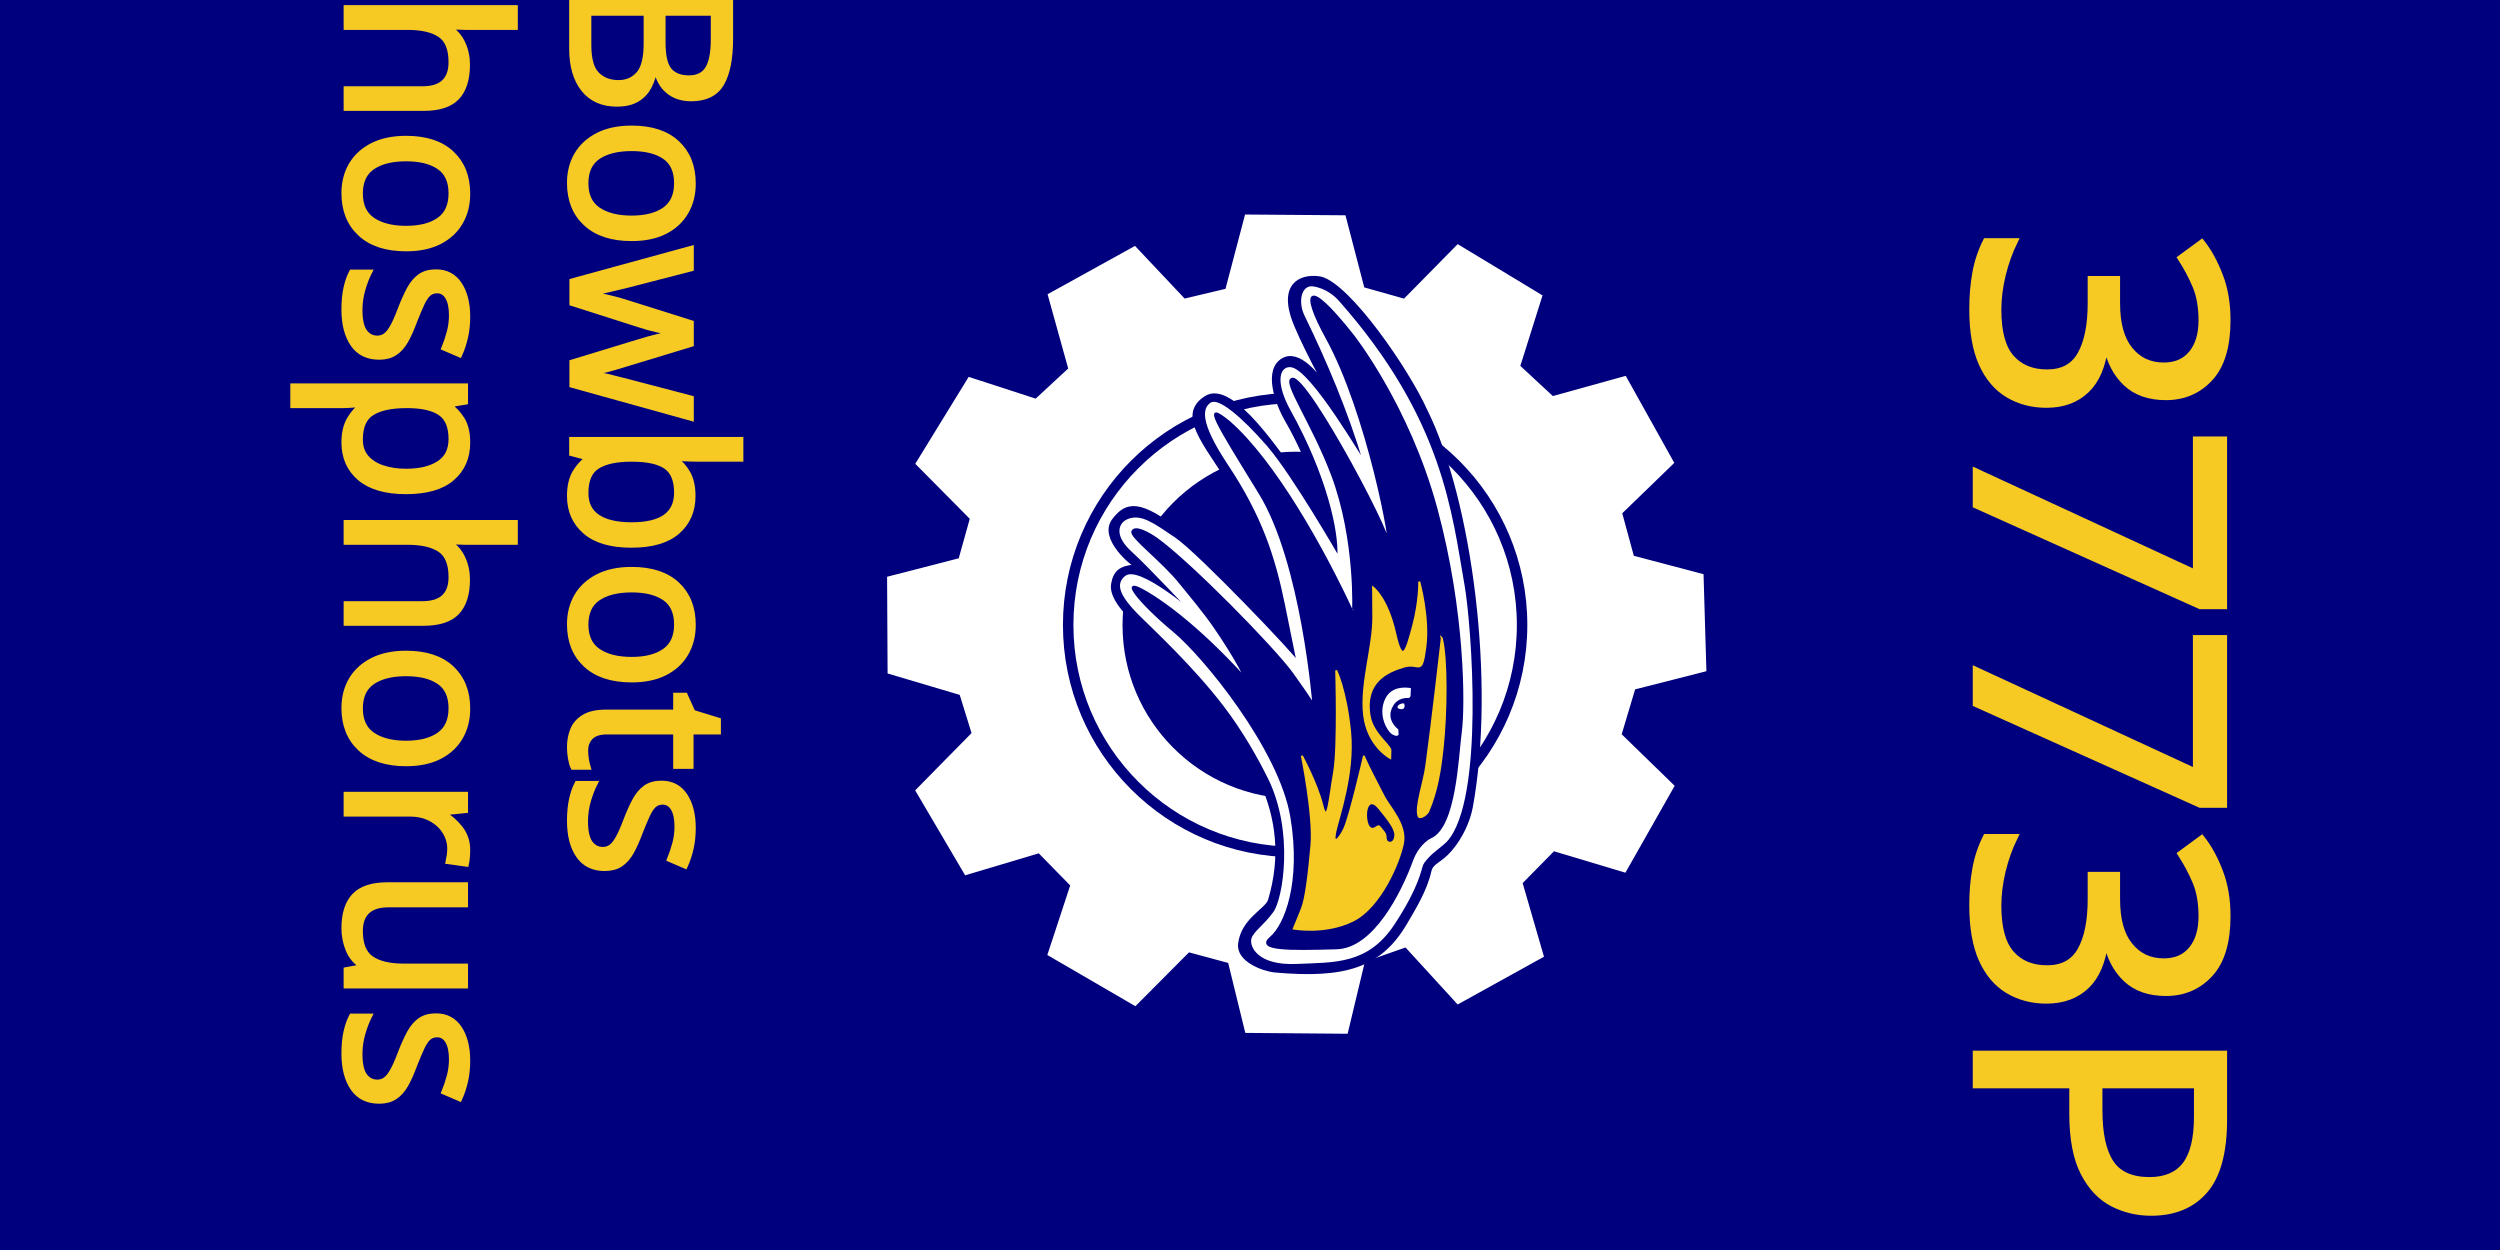
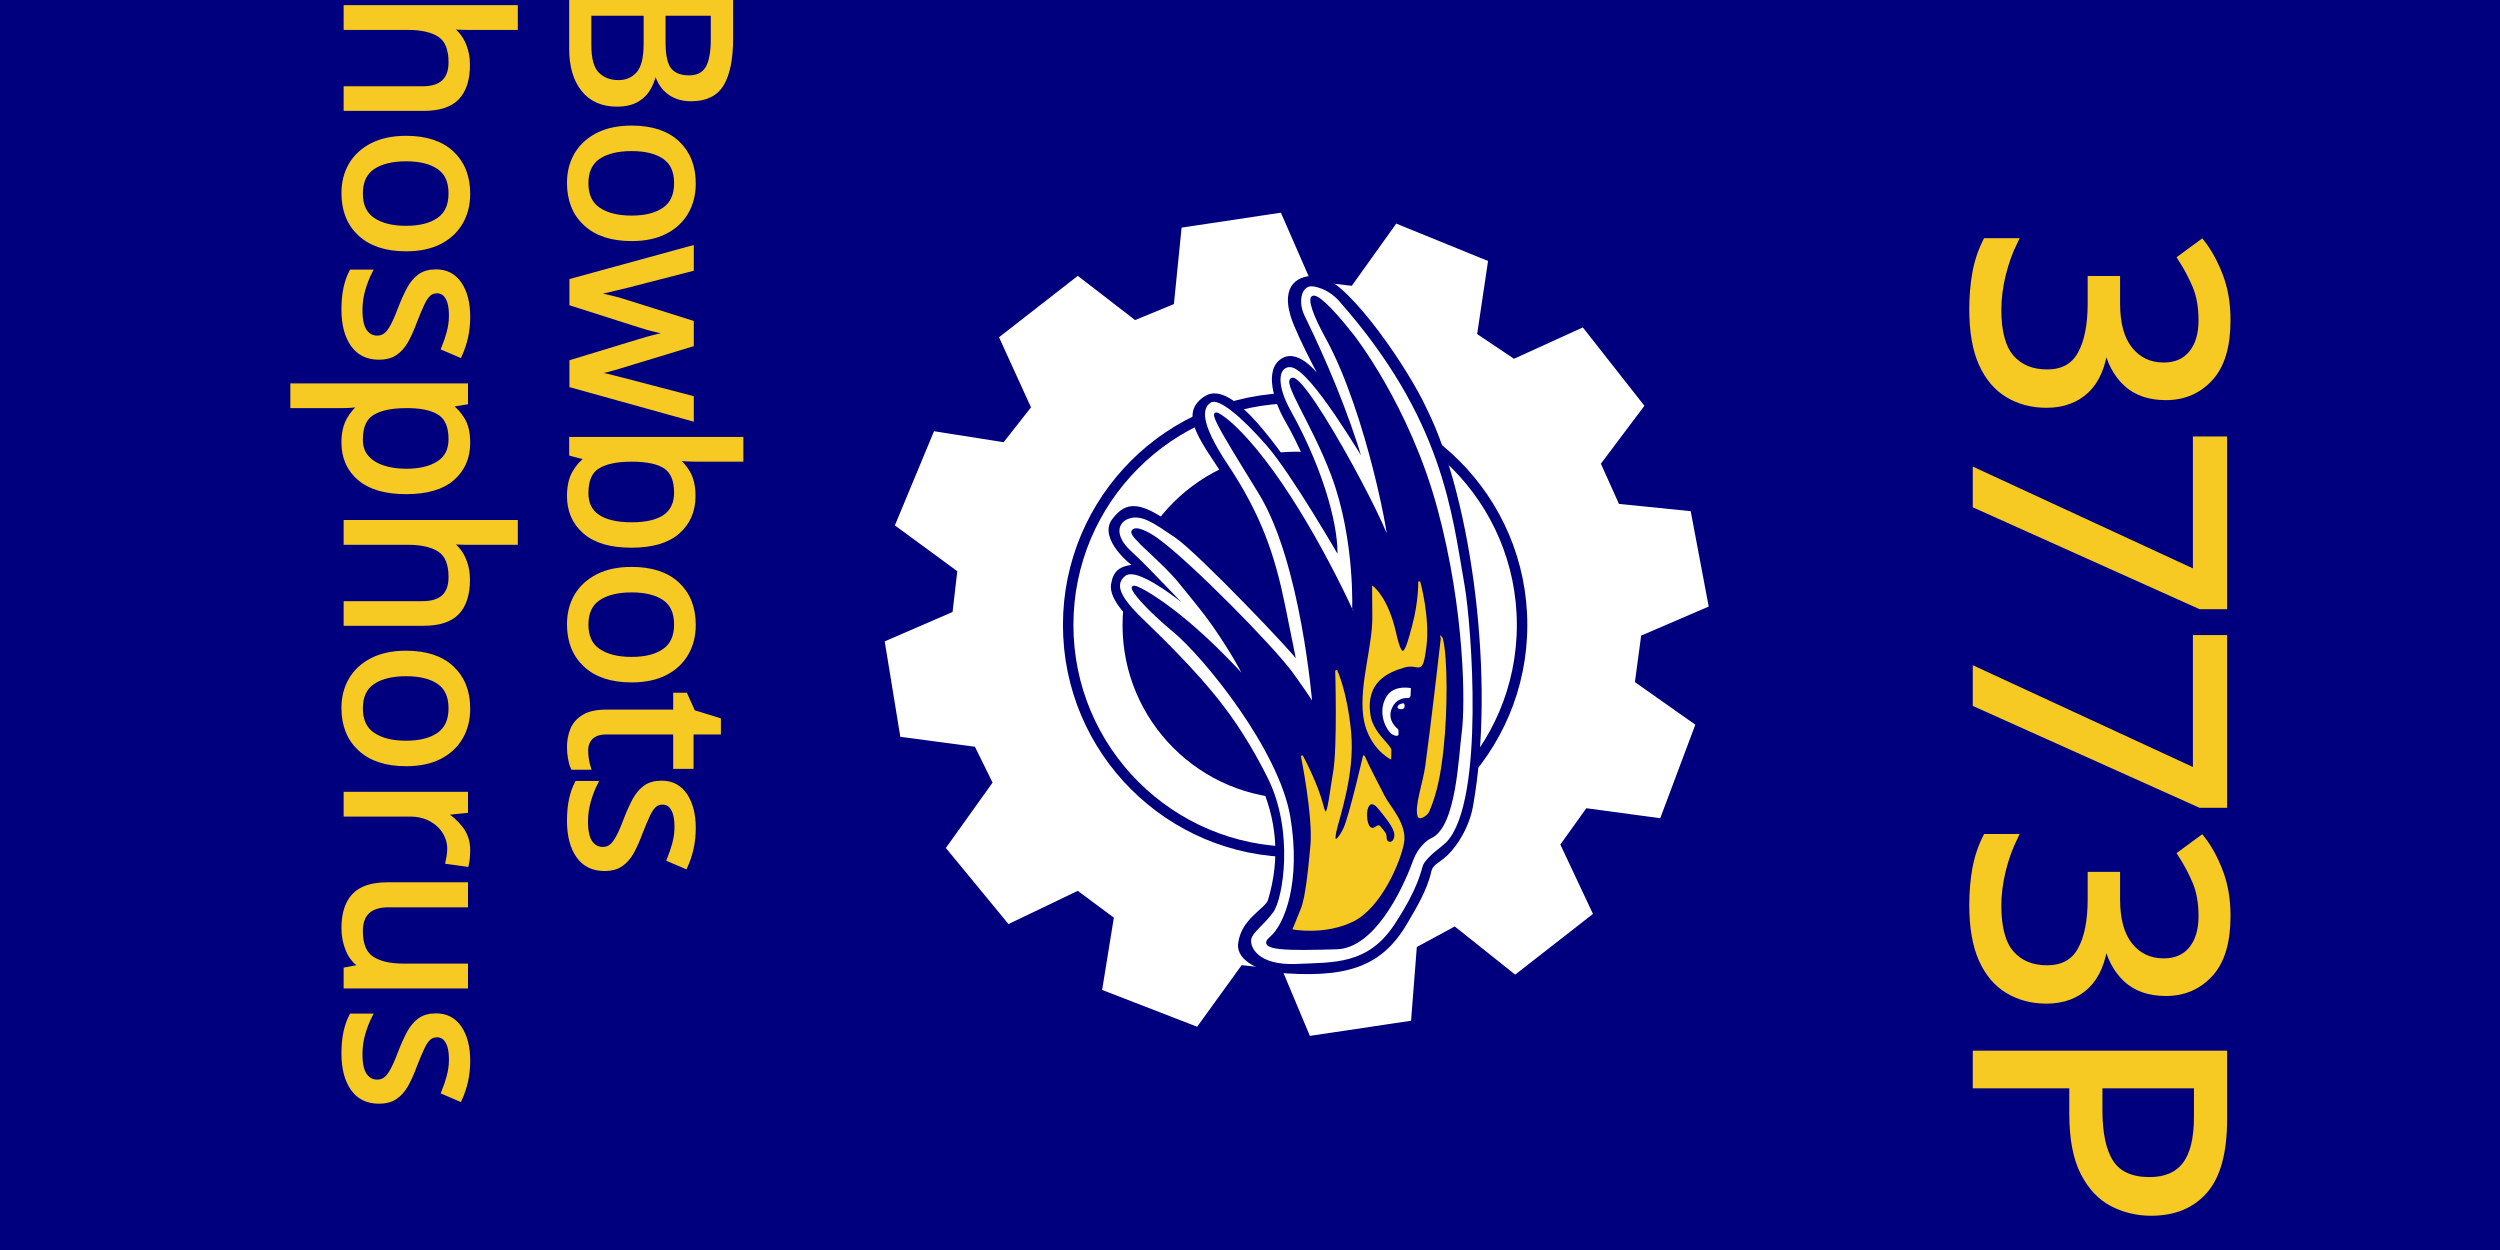
<svg xmlns="http://www.w3.org/2000/svg" version="1.1" id="svg2" width="480" height="240" viewBox="0 0 480 240">
  <defs id="defs6" />
  <g id="g8" transform="translate(2.558833,-0.04584074)">
    <rect style="vector-effect:non-scaling-stroke;fill:#00007e;fill-opacity:1;stroke:#00007e;stroke-width:0.003;stroke-opacity:1;-inkscape-stroke:hairline" id="rect18011" width="240" height="480" x="0.046" y="-477.441" transform="rotate(90)" />
    <text xml:space="preserve" style="font-style:normal;font-variant:normal;font-weight:normal;font-stretch:normal;font-size:66.667px;line-height:1.25;font-family:Dyuthi;-inkscape-font-specification:Dyuthi;fill:#f6ca23;fill-opacity:1;stroke:#f6ca23;stroke-width:1.223;stroke-opacity:1" x="43.386" y="-376.823" id="text27376" transform="rotate(90)">
      <tspan id="tspan27374" x="43.386" y="-376.823" style="font-style:normal;font-variant:normal;font-weight:normal;font-stretch:normal;font-size:66.667px;font-family:'Codename Coder Free 4F';-inkscape-font-specification:'Codename Coder Free 4F';fill:#f6ca23;fill-opacity:1;stroke:#f6ca23;stroke-width:1.223;stroke-opacity:1">3773P</tspan>
    </text>
    <text xml:space="preserve" style="font-style:normal;font-variant:normal;font-weight:normal;font-stretch:normal;font-size:42.667px;line-height:1;font-family:Dyuthi;-inkscape-font-specification:Dyuthi;text-align:center;text-anchor:middle;fill:#f6ca23;fill-opacity:1;stroke:#f6ca23;stroke-width:1.005;stroke-opacity:1" x="120.473" y="-107.226" id="text27376-3" transform="rotate(90)">
      <tspan id="tspan27374-6" x="120.473" y="-107.226" style="font-style:normal;font-variant:normal;font-weight:normal;font-stretch:normal;font-size:42.667px;font-family:'Codename Coder Free 4F';-inkscape-font-specification:'Codename Coder Free 4F';text-align:center;text-anchor:middle;fill:#f6ca23;fill-opacity:1;stroke:#f6ca23;stroke-width:1.005;stroke-opacity:1">Bowbots</tspan>
      <tspan x="120.473" y="-63.923" style="font-style:normal;font-variant:normal;font-weight:normal;font-stretch:normal;font-size:42.667px;font-family:'Codename Coder Free 4F';-inkscape-font-specification:'Codename Coder Free 4F';text-align:center;text-anchor:middle;fill:#f6ca23;fill-opacity:1;stroke:#f6ca23;stroke-width:1.005;stroke-opacity:1" id="tspan408">Phosphorus</tspan>
    </text>
    <g id="g440" transform="rotate(90,233.0915,236.3292)">
-       <path style="fill:#ffffff;stroke:#ffffff;stroke-width:0.572px;stroke-linecap:butt;stroke-linejoin:miter;stroke-opacity:1" d="m 95.269,160.828 8.483,-2.308 3.525,-13.34 18.182,-0.537 3.47,13.619 8.945,2.677 9.861,-10.139 16.29,9.236 -4.096,13.663 6.351,6.254 14.075,-4.081 8.954,16.175 -10.921,9.995 2.866,8.127 13.748,3.291 -0.162,19.199 -13.381,3.273 -2.117,7.844 10.299,10.252 -9.603,16.522 -13.301,-4.375 -6.415,6.286 4.21,14.08 -15.932,9.368 -10.959,-10.789 -7.644,2.367 -4.096,13.79 -18.134,0.093 -3.529,-13.698 -7.902,-2.207 -10.521,10.421 -16.306,-10.018 4.161,-12.807 -6.018,-6.495 -14.207,3.943 -9.064,-16.395 10.067,-9.491 -1.945,-8.172 -14.219,-3.743 0.145,-18.837 13.792,-3.594 2.242,-7.959 -10.421,-10.261 9.613,-15.903 13.489,4.248 6.023,-6.489 -3.859,-13.936 16.32,-9.105 z" id="path21529" />
+       <path style="fill:#ffffff;stroke:#ffffff;stroke-width:0.572px;stroke-linecap:butt;stroke-linejoin:miter;stroke-opacity:1" d="m 85.805,164.941 8.018,-3.607 1.394,-13.727 17.874,-3.375 5.558,12.908 9.253,1.244 8.153,-11.557 17.534,6.574 -1.908,14.136 7.251,5.184 13.264,-6.233 11.374,14.575 -9.223,11.58 4.102,7.579 14.093,1.1 2.843,18.988 -12.705,5.326 -0.863,8.079 11.776,8.515 -6.9,17.821 -13.822,-2.241 -5.353,7.212 6.36,13.249 -14.271,11.745 -12.512,-8.942 -7.18,3.534 -1.888,14.261 -17.897,2.929 -5.629,-12.977 -8.15,-0.944 -8.762,11.938 -17.672,-7.344 2.107,-13.3 -6.96,-5.474 -13.415,6.117 -11.517,-14.775 8.459,-10.949 -3.2,-7.767 -14.629,-1.472 -2.803,-18.628 13.06,-5.707 0.969,-8.212 -11.898,-8.504 7.007,-17.211 13.988,2.086 4.934,-7.352 -5.991,-13.161 14.695,-11.546 z" id="path21529" />
      <circle style="fill:none;stroke:#00007e;stroke-width:2.011;stroke-miterlimit:4;stroke-dasharray:none;stroke-opacity:1" id="path22034" cx="116.808" cy="223.314" r="43.575" />
      <circle style="vector-effect:non-scaling-stroke;fill:#00007e;fill-opacity:1;stroke:#00007e;stroke-width:0.002;stroke-opacity:1;-inkscape-stroke:hairline" id="path21555" cx="116.845" cy="223.142" r="33.311" />
      <g id="g6181" transform="matrix(0.3777033,0,0,0.3777033,-1.300908,104.8384)">
        <path style="fill:#00007e;fill-opacity:1;stroke:#00007e;stroke-width:1px;stroke-linecap:butt;stroke-linejoin:miter;stroke-opacity:1" d="m 203.49,246.99 c 45.915,-22.758 138.229,-34.772 201.772,-23.14 7.118,1.303 15.501,5.14 21.828,10.567 6.327,5.426 6.323,9.517 10.782,10.509 9.544,2.122 18.95,7.888 26.571,12.372 21.978,12.931 27.658,30.921 24.369,67.013 -0.623,5.422 -5.219,18.938 -14.137,17.848 -12.322,-1.505 -17.167,-13.317 -21.919,-15.147 -45.51,-13.625 -77.783,12.028 -107.067,35.634 -10.842,8.739 -20.122,18.007 -29.486,27.717 -5.872,6.089 -16.143,17.73 -24.252,16.373 -6.424,-1.074 -8.803,-4.117 -9.493,-11.322 0.451,0.249 -13.519,18.12 -23.203,10.876 -9.158,-6.851 -9.812,-13.986 5.723,-33.83 17.434,-22.269 51.043,-50.99 51.043,-50.99 0,0 -41.558,6.263 -67.041,20.647 -25.264,14.261 -42.126,33.106 -52.224,17.105 -8.864,-14.045 30.413,-38.879 44.669,-49.539 14.257,-10.66 17.024,-10.768 17.024,-10.768 0,0 -24.099,4.616 -49.789,19.49 -9.132,5.287 -25.798,10.926 -31.142,1.591 -4.911,-8.579 9.228,-18.729 10.667,-19.693 1.482,-0.994 7.337,-4.156 7.337,-4.156 0,0 -28.995,16 -39.897,19.318 -17.796,5.415 -21.202,-6.304 -19.502,-15.075 4.127,-14.699 46.363,-43.843 67.368,-53.402 z" id="path860" />
        <g id="g846" transform="translate(0.09741646,-0.4563861)">
          <path style="fill:#ffffff;stroke:#ffffff;stroke-width:1px;stroke-linecap:butt;stroke-linejoin:miter;stroke-opacity:1" d="m 331.57,312.862 c -1.676,0 -55.202,50.953 -63.011,62.545 -7.383,10.96 -11.999,17.078 -9.338,23.642 1.796,4.431 7.75,6.648 15.654,-2.067 7.904,-8.715 31.32,-30.564 31.32,-30.564 -0.072,-0.16 -23.344,27.269 -18.131,33.789 3.555,4.447 8.821,3.38 19.622,-7.481 7.188,-7.228 25.527,-26.996 45.288,-42.203 13.614,-10.476 27.727,-18.215 37.299,-22.97 27.214,-13.52 61.626,-7.729 68.476,-2.788 6.795,4.902 10.169,10.389 13.618,11.16 3.448,0.771 12.875,-2.934 12.035,-22.414 -0.836,-19.408 0.362,-36.204 -19.949,-49.522 -19.339,-12.681 -27.416,-13.333 -30.241,-14.534 -1.285,-0.596 -3.453,-2.413 -5.52,-4.664 -1.589,-1.731 -4.34,-5.48 -6.179,-7.326 -20.736,-19.295 -110.057,-12.497 -130.06,-8.964 -36.651,6.472 -84.336,10.655 -144.409,63.842 -1.746,1.546 -6.211,6.212 -7.089,12.891 -0.668,5.084 7.198,7.082 14.264,3.633 23.607,-11.524 48.615,-21.993 74.293,-29.743 1.315,-0.182 -47.133,27.591 -47.493,37.54 -0.198,5.456 8.411,6.496 21.223,-0.629 32.964,-18.333 61.596,-24.675 74.892,-23.872 0,0 -41.598,23.94 -56.291,36.705 -14.693,12.765 -24.259,24.413 -21.82,27.991 2.359,3.459 8.639,5.789 30.701,-8.874 26.057,-17.317 46.43,-24.06 71.724,-29.231 10.263,-2.098 29.121,-5.891 29.121,-5.891 z" id="path2305" />
          <path style="fill:#00007e;fill-opacity:1;stroke:#00007e;stroke-width:1px;stroke-linecap:butt;stroke-linejoin:miter;stroke-opacity:1" d="m 165.462,284.68 c 0,0 35.69,-28.193 87.952,-42.359 52.262,-14.166 100.461,-14.133 113.253,-12.439 12.792,1.694 48.443,2.771 53.934,15.391 1.009,2.318 4.93,6.928 11.362,9.281 17.037,6.232 44.439,20.241 44.984,38.394 0.746,24.848 0.789,41.048 -5.499,33.589 -6.288,-7.459 -28.112,-16.077 -61.464,-10.438 -34.172,5.778 -81.46,44.139 -94.527,60.01 -13.187,16.017 -31.669,32.054 -16.8,9.267 14.869,-22.787 40.256,-45.151 40.256,-45.151 0.002,-0.877 -12.56,6.087 -25.527,15.072 -8.242,5.71 -16.758,13.001 -21.96,17.157 -11.765,9.399 -23.659,25.76 -26.448,24.409 -2.877,-1.393 0.874,-8.326 3.778,-12.39 11.822,-16.545 55.529,-59.554 68.711,-68.999 13.182,-9.445 15.586,-10.631 15.586,-10.631 0,0 -72.239,5.688 -107.429,27.321 -35.476,21.808 -48.041,29.864 -36.281,15.481 20.311,-23.189 64.832,-48.042 97.001,-62.923 0.321,-0.107 -36.874,-1.814 -69.808,10.543 -26.911,10.097 -48.227,25.608 -49.118,20.269 -1.309,-7.844 88.604,-55.545 85.877,-48.905 1.22,-2.307 -68.649,10.553 -106.883,31.646 -22.508,12.417 -32.025,10.916 -0.952,-13.593 z" id="path2340" />
          <path style="fill:#f6ca23;fill-opacity:1;stroke:#f6ca23;stroke-width:1px;stroke-linecap:butt;stroke-linejoin:miter;stroke-opacity:1" d="m 319.333,239.578 c 0,0 43.366,4.916 64.98,7.903 8.485,1.173 20.563,5.561 25.395,3.932 1.745,-0.588 -0.709,-4.245 -2.399,-4.977 -10.165,-4.409 -20.942,-6.073 -31.726,-7.251 -18.64,-2.037 -46.315,-2.193 -56.251,0.394 z" id="path6099" />
          <path style="fill:#f6ca23;fill-opacity:1;stroke:#f6ca23;stroke-width:1px;stroke-linecap:butt;stroke-linejoin:miter;stroke-opacity:1" d="m 379.446,279.199 c 0,0 30.708,7.092 36.629,9.909 5.921,2.817 8.734,6.113 1.603,4.589 -7.131,-1.524 -29.348,-9.553 -50.513,-7.535 -21.166,2.018 -31.463,7.096 -31.463,7.096 0,0 38.998,-1.178 51.818,1.076 12.82,2.254 27.716,3.26 16.701,5.981 -11.016,2.721 -25.145,10.401 -25.145,10.401 0,0 30.745,-6.214 45.639,-4.86 14.894,1.354 26.871,2.784 32.058,4.824 5.188,2.041 10.156,4.139 10.156,4.139 0,0 2.926,-15.849 -4.013,-29.981 -6.939,-14.132 -30.054,-23.793 -39.505,-25.565 -9.451,-1.772 -18.482,7.218 -23.824,9.865 -5.341,2.648 -13.408,7.07 -20.141,10.059 z" id="path6134" />
          <path style="fill:#f6ca23;fill-opacity:1;stroke:#f6ca23;stroke-width:1px;stroke-linecap:butt;stroke-linejoin:miter;stroke-opacity:1" d="m 376.237,265.693 3.977,0.1 c 0,0 -5.976,11.405 -21.786,13.277 -15.81,1.872 -34.912,-4.781 -49.904,-4.673 l -14.992,0.107 c 0,0 5.348,-7.206 23.21,-11.218 15.932,-3.578 9.937,-5.518 -3.576,-9.101 -12.955,-3.436 -22.63,-3.129 -22.63,-3.129 0,0 18.126,-5.123 33.342,-3.124 15.216,1.999 7.513,2.857 9.892,10.893 2.38,8.036 7.412,20.316 24.958,17.451 9.005,-1.47 14.958,-10.389 17.508,-10.581 z" id="path6169" />
          <path style="fill:#ffffff;stroke:#ffffff;stroke-width:1px;stroke-linecap:butt;stroke-linejoin:miter;stroke-opacity:1" d="m 345.1,255.815 c -0.361,2.681 -0.774,9.082 5.099,11.998 8.102,4.023 16.374,-1.117 17.56,-3.285 1.186,-2.168 0.468,-2.484 0.468,-2.484 l -2.316,0.122 c 0,0 -5.002,6.889 -12.323,2.659 -3.167,-1.638 -4.495,-5.092 -4.362,-7.799 0.076,-1.557 -0.921,-0.944 -4.127,-1.212 z" id="path6598" />
          <path style="fill:#ffffff;stroke:none;stroke-width:1px;stroke-linecap:butt;stroke-linejoin:miter;stroke-opacity:1" d="m 352.584,258.694 c 0,0 3.046,-1.06 2.803,1.694 -0.242,2.754 -2.094,1.681 -2.647,0.206 -0.553,-1.475 -0.156,-1.9 -0.156,-1.9 z" id="path7407" />
          <path style="fill:#00007e;fill-opacity:1;stroke:#00007e;stroke-width:1px;stroke-linecap:butt;stroke-linejoin:miter;stroke-opacity:1" d="m 421.722,266.916 c -0.995,0.521 -2.533,-0.402 -4.909,1.7 -2.376,2.102 -4.023,2.327 -1.95,5.182 2.073,2.855 -5.136,3.781 -8.189,3.042 -3.053,-0.739 -3.544,-2.084 0.137,-4.983 3.681,-2.899 9.357,-7.835 12.663,-7.668 3.306,0.167 3.244,2.208 2.249,2.728 z" id="path7444" />
        </g>
      </g>
    </g>
  </g>
</svg>
